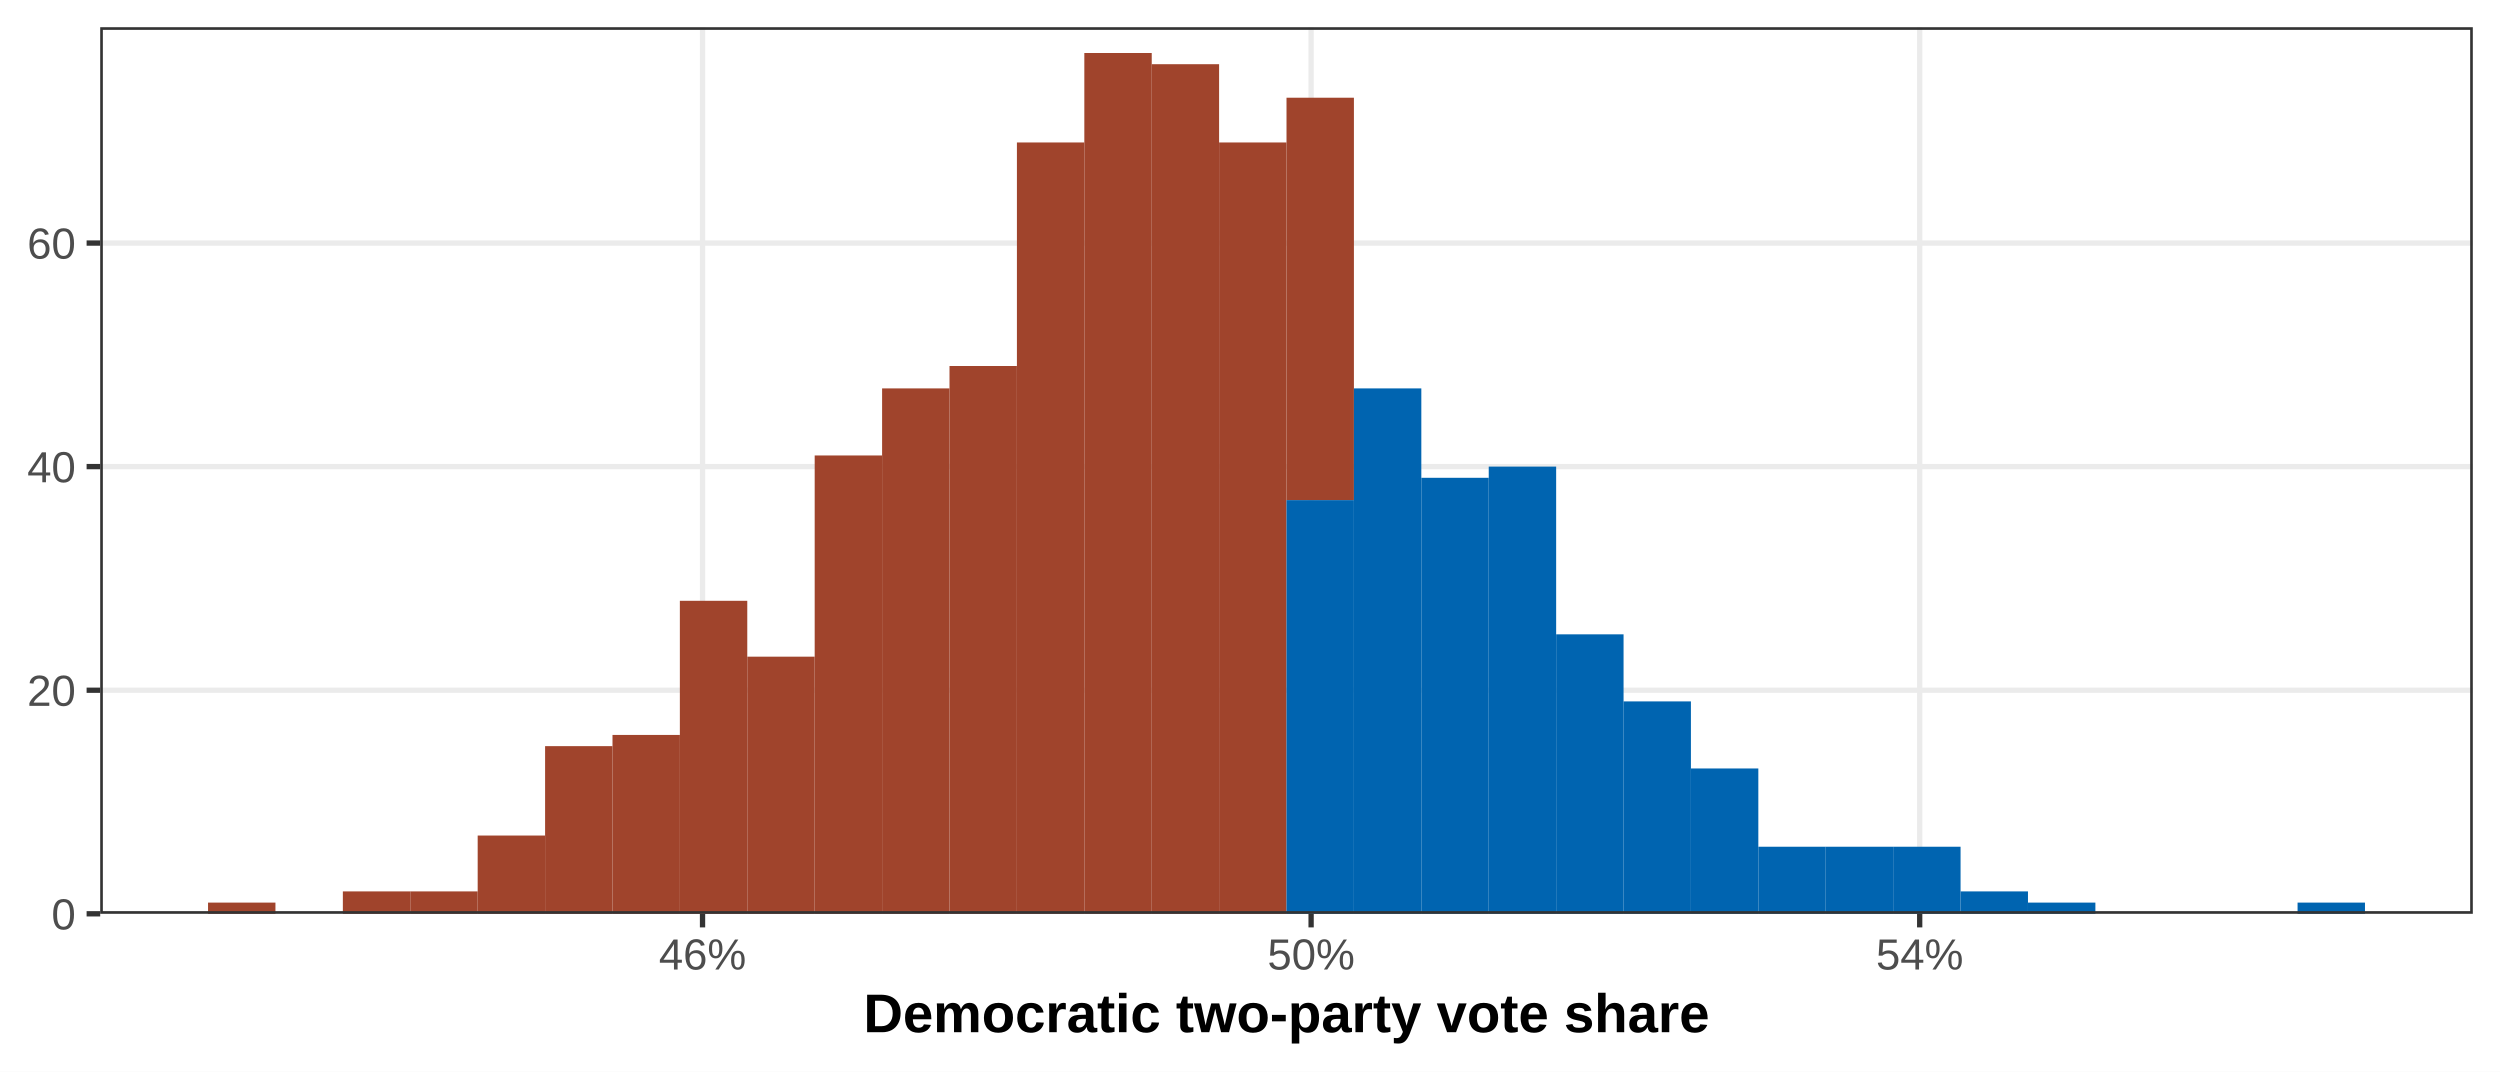
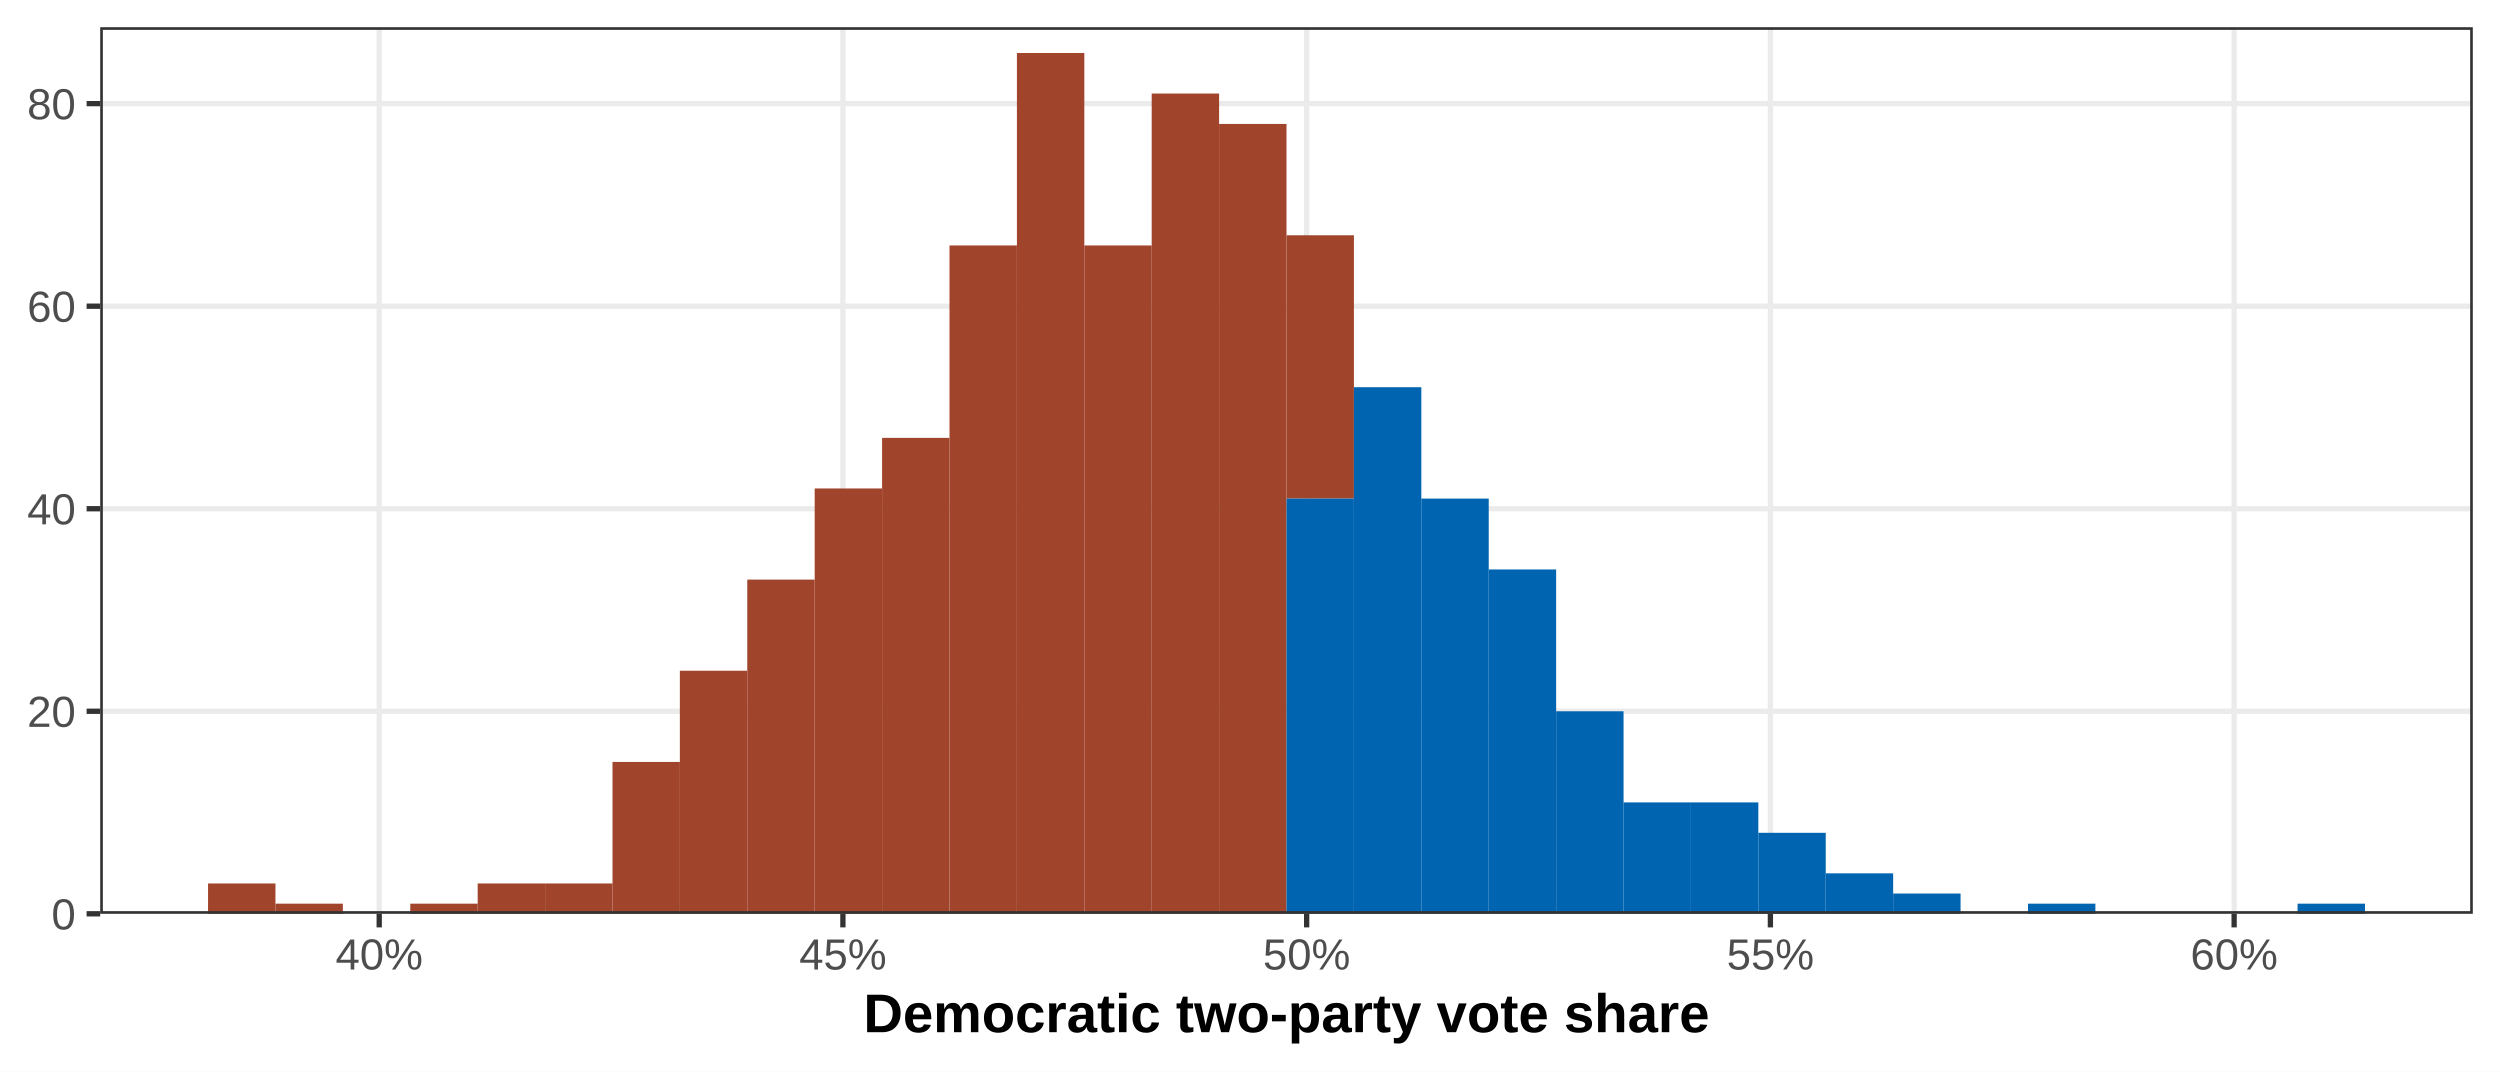
<svg xmlns="http://www.w3.org/2000/svg" class="svglite" width="504.00pt" height="216.00pt" viewBox="0 0 504.00 216.00">
  <defs>
    <style type="text/css">
    .svglite line, .svglite polyline, .svglite polygon, .svglite path, .svglite rect, .svglite circle {
      fill: none;
      stroke: #000000;
      stroke-linecap: round;
      stroke-linejoin: round;
      stroke-miterlimit: 10.00;
    }
    .svglite text {
      white-space: pre;
    }
  </style>
  </defs>
  <rect width="100%" height="100%" style="stroke: none; fill: #FFFFFF;" />
  <defs>
    <clipPath id="cpMC4wMHw1MDQuMDB8MC4wMHwyMTYuMDA=">
      <rect x="0.00" y="0.00" width="504.00" height="216.00" />
    </clipPath>
  </defs>
  <g clip-path="url(#cpMC4wMHw1MDQuMDB8MC4wMHwyMTYuMDA=)">
    <rect x="0" y="0.00" width="504.00" height="216.00" style="stroke-width: 1.07; stroke: #FFFFFF; fill: #FFFFFF;" />
  </g>
  <defs>
    <clipPath id="cpMjAuMjB8NDk4LjUyfDUuNDh8MTg0LjIy">
      <rect x="20.20" y="5.48" width="478.32" height="178.74" />
    </clipPath>
  </defs>
  <g clip-path="url(#cpMjAuMjB8NDk4LjUyfDUuNDh8MTg0LjIy)">
    <rect x="20.20" y="5.48" width="478.32" height="178.74" style="stroke-width: 1.07; stroke: none; fill: #FFFFFF;" />
    <polyline points="20.20,184.22 498.52,184.22 " style="stroke-width: 1.07; stroke: #EBEBEB; stroke-linecap: butt;" />
-     <polyline points="20.20,139.15 498.52,139.15 " style="stroke-width: 1.07; stroke: #EBEBEB; stroke-linecap: butt;" />
-     <polyline points="20.20,94.07 498.52,94.07 " style="stroke-width: 1.07; stroke: #EBEBEB; stroke-linecap: butt;" />
-     <polyline points="20.20,49.00 498.52,49.00 " style="stroke-width: 1.07; stroke: #EBEBEB; stroke-linecap: butt;" />
-     <polyline points="141.63,184.22 141.63,5.48 " style="stroke-width: 1.07; stroke: #EBEBEB; stroke-linecap: butt;" />
-     <polyline points="264.32,184.22 264.32,5.48 " style="stroke-width: 1.07; stroke: #EBEBEB; stroke-linecap: butt;" />
-     <polyline points="387.01,184.22 387.01,5.48 " style="stroke-width: 1.07; stroke: #EBEBEB; stroke-linecap: butt;" />
-     <rect x="41.94" y="181.97" width="13.59" height="2.25" style="stroke-width: 1.07; stroke: none; stroke-linecap: square; stroke-linejoin: miter; fill: #A0442C;" />
-     <rect x="55.53" y="184.22" width="13.59" height="0.00" style="stroke-width: 1.07; stroke: none; stroke-linecap: square; stroke-linejoin: miter; fill: #A0442C;" />
-     <rect x="69.12" y="179.71" width="13.59" height="4.51" style="stroke-width: 1.07; stroke: none; stroke-linecap: square; stroke-linejoin: miter; fill: #A0442C;" />
-     <rect x="82.71" y="179.71" width="13.59" height="4.51" style="stroke-width: 1.07; stroke: none; stroke-linecap: square; stroke-linejoin: miter; fill: #A0442C;" />
-     <rect x="96.30" y="168.45" width="13.59" height="15.78" style="stroke-width: 1.07; stroke: none; stroke-linecap: square; stroke-linejoin: miter; fill: #A0442C;" />
-     <rect x="109.89" y="150.42" width="13.59" height="33.81" style="stroke-width: 1.07; stroke: none; stroke-linecap: square; stroke-linejoin: miter; fill: #A0442C;" />
-     <rect x="123.48" y="148.16" width="13.59" height="36.06" style="stroke-width: 1.07; stroke: none; stroke-linecap: square; stroke-linejoin: miter; fill: #A0442C;" />
-     <rect x="137.06" y="121.12" width="13.59" height="63.10" style="stroke-width: 1.07; stroke: none; stroke-linecap: square; stroke-linejoin: miter; fill: #A0442C;" />
-     <rect x="150.65" y="132.39" width="13.59" height="51.84" style="stroke-width: 1.07; stroke: none; stroke-linecap: square; stroke-linejoin: miter; fill: #A0442C;" />
-     <rect x="164.24" y="91.82" width="13.59" height="92.40" style="stroke-width: 1.07; stroke: none; stroke-linecap: square; stroke-linejoin: miter; fill: #A0442C;" />
-     <rect x="177.83" y="78.30" width="13.59" height="105.92" style="stroke-width: 1.07; stroke: none; stroke-linecap: square; stroke-linejoin: miter; fill: #A0442C;" />
-     <rect x="191.42" y="73.79" width="13.59" height="110.43" style="stroke-width: 1.07; stroke: none; stroke-linecap: square; stroke-linejoin: miter; fill: #A0442C;" />
-     <rect x="205.01" y="28.72" width="13.59" height="155.51" style="stroke-width: 1.07; stroke: none; stroke-linecap: square; stroke-linejoin: miter; fill: #A0442C;" />
-     <rect x="218.60" y="10.69" width="13.59" height="173.54" style="stroke-width: 1.07; stroke: none; stroke-linecap: square; stroke-linejoin: miter; fill: #A0442C;" />
-     <rect x="232.18" y="12.94" width="13.59" height="171.28" style="stroke-width: 1.07; stroke: none; stroke-linecap: square; stroke-linejoin: miter; fill: #A0442C;" />
-     <rect x="245.77" y="28.72" width="13.59" height="155.51" style="stroke-width: 1.07; stroke: none; stroke-linecap: square; stroke-linejoin: miter; fill: #A0442C;" />
-     <rect x="259.36" y="19.70" width="13.59" height="81.13" style="stroke-width: 1.07; stroke: none; stroke-linecap: square; stroke-linejoin: miter; fill: #A0442C;" />
-     <rect x="272.95" y="78.30" width="13.59" height="0.00" style="stroke-width: 1.07; stroke: none; stroke-linecap: square; stroke-linejoin: miter; fill: #A0442C;" />
-     <rect x="286.54" y="96.33" width="13.59" height="0.00" style="stroke-width: 1.07; stroke: none; stroke-linecap: square; stroke-linejoin: miter; fill: #A0442C;" />
-     <rect x="300.13" y="94.07" width="13.59" height="0.00" style="stroke-width: 1.07; stroke: none; stroke-linecap: square; stroke-linejoin: miter; fill: #A0442C;" />
-     <rect x="313.72" y="127.88" width="13.59" height="0.00" style="stroke-width: 1.07; stroke: none; stroke-linecap: square; stroke-linejoin: miter; fill: #A0442C;" />
-     <rect x="327.30" y="141.40" width="13.59" height="0.00" style="stroke-width: 1.07; stroke: none; stroke-linecap: square; stroke-linejoin: miter; fill: #A0442C;" />
-     <rect x="340.89" y="154.92" width="13.59" height="0.00" style="stroke-width: 1.07; stroke: none; stroke-linecap: square; stroke-linejoin: miter; fill: #A0442C;" />
-     <rect x="354.48" y="170.70" width="13.59" height="0.00" style="stroke-width: 1.07; stroke: none; stroke-linecap: square; stroke-linejoin: miter; fill: #A0442C;" />
-     <rect x="368.07" y="170.70" width="13.59" height="0.00" style="stroke-width: 1.07; stroke: none; stroke-linecap: square; stroke-linejoin: miter; fill: #A0442C;" />
-     <rect x="381.66" y="170.70" width="13.59" height="0.00" style="stroke-width: 1.07; stroke: none; stroke-linecap: square; stroke-linejoin: miter; fill: #A0442C;" />
-     <rect x="395.25" y="179.71" width="13.59" height="0.00" style="stroke-width: 1.07; stroke: none; stroke-linecap: square; stroke-linejoin: miter; fill: #A0442C;" />
-     <rect x="408.84" y="181.97" width="13.59" height="0.00" style="stroke-width: 1.07; stroke: none; stroke-linecap: square; stroke-linejoin: miter; fill: #A0442C;" />
+     <polyline points="20.20,143.39 498.52,143.39 " style="stroke-width: 1.07; stroke: #EBEBEB; stroke-linecap: butt;" />
+     <polyline points="20.20,102.56 498.52,102.56 " style="stroke-width: 1.07; stroke: #EBEBEB; stroke-linecap: butt;" />
+     <polyline points="20.20,61.73 498.52,61.73 " style="stroke-width: 1.07; stroke: #EBEBEB; stroke-linecap: butt;" />
+     <polyline points="20.20,20.89 498.52,20.89 " style="stroke-width: 1.07; stroke: #EBEBEB; stroke-linecap: butt;" />
+     <polyline points="76.45,184.22 76.45,5.48 " style="stroke-width: 1.07; stroke: #EBEBEB; stroke-linecap: butt;" />
+     <polyline points="169.93,184.22 169.93,5.48 " style="stroke-width: 1.07; stroke: #EBEBEB; stroke-linecap: butt;" />
+     <polyline points="263.42,184.22 263.42,5.48 " style="stroke-width: 1.07; stroke: #EBEBEB; stroke-linecap: butt;" />
+     <polyline points="356.91,184.22 356.91,5.48 " style="stroke-width: 1.07; stroke: #EBEBEB; stroke-linecap: butt;" />
+     <polyline points="450.40,184.22 450.40,5.48 " style="stroke-width: 1.07; stroke: #EBEBEB; stroke-linecap: butt;" />
+     <rect x="41.94" y="178.10" width="13.59" height="6.12" style="stroke-width: 1.07; stroke: none; stroke-linecap: square; stroke-linejoin: miter; fill: #A0442C;" />
+     <rect x="55.53" y="182.18" width="13.59" height="2.04" style="stroke-width: 1.07; stroke: none; stroke-linecap: square; stroke-linejoin: miter; fill: #A0442C;" />
+     <rect x="69.12" y="184.22" width="13.59" height="0.00" style="stroke-width: 1.07; stroke: none; stroke-linecap: square; stroke-linejoin: miter; fill: #A0442C;" />
+     <rect x="82.71" y="182.18" width="13.59" height="2.04" style="stroke-width: 1.07; stroke: none; stroke-linecap: square; stroke-linejoin: miter; fill: #A0442C;" />
+     <rect x="96.30" y="178.10" width="13.59" height="6.12" style="stroke-width: 1.07; stroke: none; stroke-linecap: square; stroke-linejoin: miter; fill: #A0442C;" />
+     <rect x="109.89" y="178.10" width="13.59" height="6.12" style="stroke-width: 1.07; stroke: none; stroke-linecap: square; stroke-linejoin: miter; fill: #A0442C;" />
+     <rect x="123.48" y="153.60" width="13.59" height="30.62" style="stroke-width: 1.07; stroke: none; stroke-linecap: square; stroke-linejoin: miter; fill: #A0442C;" />
+     <rect x="137.06" y="135.22" width="13.59" height="49.00" style="stroke-width: 1.07; stroke: none; stroke-linecap: square; stroke-linejoin: miter; fill: #A0442C;" />
+     <rect x="150.65" y="116.85" width="13.59" height="67.37" style="stroke-width: 1.07; stroke: none; stroke-linecap: square; stroke-linejoin: miter; fill: #A0442C;" />
+     <rect x="164.24" y="98.47" width="13.59" height="85.75" style="stroke-width: 1.07; stroke: none; stroke-linecap: square; stroke-linejoin: miter; fill: #A0442C;" />
+     <rect x="177.83" y="88.27" width="13.59" height="95.96" style="stroke-width: 1.07; stroke: none; stroke-linecap: square; stroke-linejoin: miter; fill: #A0442C;" />
+     <rect x="191.42" y="49.48" width="13.59" height="134.75" style="stroke-width: 1.07; stroke: none; stroke-linecap: square; stroke-linejoin: miter; fill: #A0442C;" />
+     <rect x="205.01" y="10.69" width="13.59" height="173.54" style="stroke-width: 1.07; stroke: none; stroke-linecap: square; stroke-linejoin: miter; fill: #A0442C;" />
+     <rect x="218.60" y="49.48" width="13.59" height="134.75" style="stroke-width: 1.07; stroke: none; stroke-linecap: square; stroke-linejoin: miter; fill: #A0442C;" />
+     <rect x="232.18" y="18.85" width="13.59" height="165.37" style="stroke-width: 1.07; stroke: none; stroke-linecap: square; stroke-linejoin: miter; fill: #A0442C;" />
+     <rect x="245.77" y="24.98" width="13.59" height="159.25" style="stroke-width: 1.07; stroke: none; stroke-linecap: square; stroke-linejoin: miter; fill: #A0442C;" />
+     <rect x="259.36" y="47.43" width="13.59" height="53.08" style="stroke-width: 1.07; stroke: none; stroke-linecap: square; stroke-linejoin: miter; fill: #A0442C;" />
+     <rect x="272.95" y="78.06" width="13.59" height="0.00" style="stroke-width: 1.07; stroke: none; stroke-linecap: square; stroke-linejoin: miter; fill: #A0442C;" />
+     <rect x="286.54" y="100.52" width="13.59" height="0.00" style="stroke-width: 1.07; stroke: none; stroke-linecap: square; stroke-linejoin: miter; fill: #A0442C;" />
+     <rect x="300.13" y="114.81" width="13.59" height="0.00" style="stroke-width: 1.07; stroke: none; stroke-linecap: square; stroke-linejoin: miter; fill: #A0442C;" />
+     <rect x="313.72" y="143.39" width="13.59" height="0.00" style="stroke-width: 1.07; stroke: none; stroke-linecap: square; stroke-linejoin: miter; fill: #A0442C;" />
+     <rect x="327.30" y="161.76" width="13.59" height="0.00" style="stroke-width: 1.07; stroke: none; stroke-linecap: square; stroke-linejoin: miter; fill: #A0442C;" />
+     <rect x="340.89" y="161.76" width="13.59" height="0.00" style="stroke-width: 1.07; stroke: none; stroke-linecap: square; stroke-linejoin: miter; fill: #A0442C;" />
+     <rect x="354.48" y="167.89" width="13.59" height="0.00" style="stroke-width: 1.07; stroke: none; stroke-linecap: square; stroke-linejoin: miter; fill: #A0442C;" />
+     <rect x="368.07" y="176.06" width="13.59" height="0.00" style="stroke-width: 1.07; stroke: none; stroke-linecap: square; stroke-linejoin: miter; fill: #A0442C;" />
+     <rect x="381.66" y="180.14" width="13.59" height="0.00" style="stroke-width: 1.07; stroke: none; stroke-linecap: square; stroke-linejoin: miter; fill: #A0442C;" />
+     <rect x="395.25" y="184.22" width="13.59" height="0.00" style="stroke-width: 1.07; stroke: none; stroke-linecap: square; stroke-linejoin: miter; fill: #A0442C;" />
+     <rect x="408.84" y="182.18" width="13.59" height="0.00" style="stroke-width: 1.07; stroke: none; stroke-linecap: square; stroke-linejoin: miter; fill: #A0442C;" />
    <rect x="422.42" y="184.22" width="13.59" height="0.00" style="stroke-width: 1.07; stroke: none; stroke-linecap: square; stroke-linejoin: miter; fill: #A0442C;" />
    <rect x="436.01" y="184.22" width="13.59" height="0.00" style="stroke-width: 1.07; stroke: none; stroke-linecap: square; stroke-linejoin: miter; fill: #A0442C;" />
    <rect x="449.60" y="184.22" width="13.59" height="0.00" style="stroke-width: 1.07; stroke: none; stroke-linecap: square; stroke-linejoin: miter; fill: #A0442C;" />
-     <rect x="463.19" y="181.97" width="13.59" height="0.00" style="stroke-width: 1.07; stroke: none; stroke-linecap: square; stroke-linejoin: miter; fill: #A0442C;" />
+     <rect x="463.19" y="182.18" width="13.59" height="0.00" style="stroke-width: 1.07; stroke: none; stroke-linecap: square; stroke-linejoin: miter; fill: #A0442C;" />
    <rect x="41.94" y="184.22" width="13.59" height="0.00" style="stroke-width: 1.07; stroke: none; stroke-linecap: square; stroke-linejoin: miter; fill: #0064B0;" />
    <rect x="55.53" y="184.22" width="13.59" height="0.00" style="stroke-width: 1.07; stroke: none; stroke-linecap: square; stroke-linejoin: miter; fill: #0064B0;" />
    <rect x="69.12" y="184.22" width="13.59" height="0.00" style="stroke-width: 1.07; stroke: none; stroke-linecap: square; stroke-linejoin: miter; fill: #0064B0;" />
    <rect x="82.71" y="184.22" width="13.59" height="0.00" style="stroke-width: 1.07; stroke: none; stroke-linecap: square; stroke-linejoin: miter; fill: #0064B0;" />
    <rect x="96.30" y="184.22" width="13.59" height="0.00" style="stroke-width: 1.07; stroke: none; stroke-linecap: square; stroke-linejoin: miter; fill: #0064B0;" />
    <rect x="109.89" y="184.22" width="13.59" height="0.00" style="stroke-width: 1.07; stroke: none; stroke-linecap: square; stroke-linejoin: miter; fill: #0064B0;" />
    <rect x="123.48" y="184.22" width="13.59" height="0.00" style="stroke-width: 1.07; stroke: none; stroke-linecap: square; stroke-linejoin: miter; fill: #0064B0;" />
    <rect x="137.06" y="184.22" width="13.59" height="0.00" style="stroke-width: 1.07; stroke: none; stroke-linecap: square; stroke-linejoin: miter; fill: #0064B0;" />
    <rect x="150.65" y="184.22" width="13.59" height="0.00" style="stroke-width: 1.07; stroke: none; stroke-linecap: square; stroke-linejoin: miter; fill: #0064B0;" />
    <rect x="164.24" y="184.22" width="13.59" height="0.00" style="stroke-width: 1.07; stroke: none; stroke-linecap: square; stroke-linejoin: miter; fill: #0064B0;" />
    <rect x="177.83" y="184.22" width="13.59" height="0.00" style="stroke-width: 1.07; stroke: none; stroke-linecap: square; stroke-linejoin: miter; fill: #0064B0;" />
    <rect x="191.42" y="184.22" width="13.59" height="0.00" style="stroke-width: 1.07; stroke: none; stroke-linecap: square; stroke-linejoin: miter; fill: #0064B0;" />
    <rect x="205.01" y="184.22" width="13.59" height="0.00" style="stroke-width: 1.07; stroke: none; stroke-linecap: square; stroke-linejoin: miter; fill: #0064B0;" />
    <rect x="218.60" y="184.22" width="13.59" height="0.00" style="stroke-width: 1.07; stroke: none; stroke-linecap: square; stroke-linejoin: miter; fill: #0064B0;" />
    <rect x="232.18" y="184.22" width="13.59" height="0.00" style="stroke-width: 1.07; stroke: none; stroke-linecap: square; stroke-linejoin: miter; fill: #0064B0;" />
    <rect x="245.77" y="184.22" width="13.59" height="0.00" style="stroke-width: 1.07; stroke: none; stroke-linecap: square; stroke-linejoin: miter; fill: #0064B0;" />
-     <rect x="259.36" y="100.83" width="13.59" height="83.39" style="stroke-width: 1.07; stroke: none; stroke-linecap: square; stroke-linejoin: miter; fill: #0064B0;" />
-     <rect x="272.95" y="78.30" width="13.59" height="105.92" style="stroke-width: 1.07; stroke: none; stroke-linecap: square; stroke-linejoin: miter; fill: #0064B0;" />
-     <rect x="286.54" y="96.33" width="13.59" height="87.90" style="stroke-width: 1.07; stroke: none; stroke-linecap: square; stroke-linejoin: miter; fill: #0064B0;" />
-     <rect x="300.13" y="94.07" width="13.59" height="90.15" style="stroke-width: 1.07; stroke: none; stroke-linecap: square; stroke-linejoin: miter; fill: #0064B0;" />
-     <rect x="313.72" y="127.88" width="13.59" height="56.34" style="stroke-width: 1.07; stroke: none; stroke-linecap: square; stroke-linejoin: miter; fill: #0064B0;" />
-     <rect x="327.30" y="141.40" width="13.59" height="42.82" style="stroke-width: 1.07; stroke: none; stroke-linecap: square; stroke-linejoin: miter; fill: #0064B0;" />
-     <rect x="340.89" y="154.92" width="13.59" height="29.30" style="stroke-width: 1.07; stroke: none; stroke-linecap: square; stroke-linejoin: miter; fill: #0064B0;" />
-     <rect x="354.48" y="170.70" width="13.59" height="13.52" style="stroke-width: 1.07; stroke: none; stroke-linecap: square; stroke-linejoin: miter; fill: #0064B0;" />
-     <rect x="368.07" y="170.70" width="13.59" height="13.52" style="stroke-width: 1.07; stroke: none; stroke-linecap: square; stroke-linejoin: miter; fill: #0064B0;" />
-     <rect x="381.66" y="170.70" width="13.59" height="13.52" style="stroke-width: 1.07; stroke: none; stroke-linecap: square; stroke-linejoin: miter; fill: #0064B0;" />
-     <rect x="395.25" y="179.71" width="13.59" height="4.51" style="stroke-width: 1.07; stroke: none; stroke-linecap: square; stroke-linejoin: miter; fill: #0064B0;" />
-     <rect x="408.84" y="181.97" width="13.59" height="2.25" style="stroke-width: 1.07; stroke: none; stroke-linecap: square; stroke-linejoin: miter; fill: #0064B0;" />
+     <rect x="259.36" y="100.52" width="13.59" height="83.71" style="stroke-width: 1.07; stroke: none; stroke-linecap: square; stroke-linejoin: miter; fill: #0064B0;" />
+     <rect x="272.95" y="78.06" width="13.59" height="106.16" style="stroke-width: 1.07; stroke: none; stroke-linecap: square; stroke-linejoin: miter; fill: #0064B0;" />
+     <rect x="286.54" y="100.52" width="13.59" height="83.71" style="stroke-width: 1.07; stroke: none; stroke-linecap: square; stroke-linejoin: miter; fill: #0064B0;" />
+     <rect x="300.13" y="114.81" width="13.59" height="69.41" style="stroke-width: 1.07; stroke: none; stroke-linecap: square; stroke-linejoin: miter; fill: #0064B0;" />
+     <rect x="313.72" y="143.39" width="13.59" height="40.83" style="stroke-width: 1.07; stroke: none; stroke-linecap: square; stroke-linejoin: miter; fill: #0064B0;" />
+     <rect x="327.30" y="161.76" width="13.59" height="22.46" style="stroke-width: 1.07; stroke: none; stroke-linecap: square; stroke-linejoin: miter; fill: #0064B0;" />
+     <rect x="340.89" y="161.76" width="13.59" height="22.46" style="stroke-width: 1.07; stroke: none; stroke-linecap: square; stroke-linejoin: miter; fill: #0064B0;" />
+     <rect x="354.48" y="167.89" width="13.59" height="16.33" style="stroke-width: 1.07; stroke: none; stroke-linecap: square; stroke-linejoin: miter; fill: #0064B0;" />
+     <rect x="368.07" y="176.06" width="13.59" height="8.17" style="stroke-width: 1.07; stroke: none; stroke-linecap: square; stroke-linejoin: miter; fill: #0064B0;" />
+     <rect x="381.66" y="180.14" width="13.59" height="4.08" style="stroke-width: 1.07; stroke: none; stroke-linecap: square; stroke-linejoin: miter; fill: #0064B0;" />
+     <rect x="395.25" y="184.22" width="13.59" height="0.00" style="stroke-width: 1.07; stroke: none; stroke-linecap: square; stroke-linejoin: miter; fill: #0064B0;" />
+     <rect x="408.84" y="182.18" width="13.59" height="2.04" style="stroke-width: 1.07; stroke: none; stroke-linecap: square; stroke-linejoin: miter; fill: #0064B0;" />
    <rect x="422.42" y="184.22" width="13.59" height="0.00" style="stroke-width: 1.07; stroke: none; stroke-linecap: square; stroke-linejoin: miter; fill: #0064B0;" />
    <rect x="436.01" y="184.22" width="13.59" height="0.00" style="stroke-width: 1.07; stroke: none; stroke-linecap: square; stroke-linejoin: miter; fill: #0064B0;" />
    <rect x="449.60" y="184.22" width="13.59" height="0.00" style="stroke-width: 1.07; stroke: none; stroke-linecap: square; stroke-linejoin: miter; fill: #0064B0;" />
-     <rect x="463.19" y="181.97" width="13.59" height="2.25" style="stroke-width: 1.07; stroke: none; stroke-linecap: square; stroke-linejoin: miter; fill: #0064B0;" />
+     <rect x="463.19" y="182.18" width="13.59" height="2.04" style="stroke-width: 1.07; stroke: none; stroke-linecap: square; stroke-linejoin: miter; fill: #0064B0;" />
    <rect x="20.20" y="5.48" width="478.32" height="178.74" style="stroke-width: 1.07; stroke: #333333;" />
  </g>
  <g clip-path="url(#cpMC4wMHw1MDQuMDB8MC4wMHwyMTYuMDA=)">
    <text x="15.27" y="187.38" text-anchor="end" style="font-size: 8.80px;fill: #4D4D4D; font-family: &quot;Arial&quot;;" textLength="4.90px" lengthAdjust="spacingAndGlyphs">0</text>
-     <text x="15.27" y="142.30" text-anchor="end" style="font-size: 8.80px;fill: #4D4D4D; font-family: &quot;Arial&quot;;" textLength="9.79px" lengthAdjust="spacingAndGlyphs">20</text>
-     <text x="15.27" y="97.23" text-anchor="end" style="font-size: 8.80px;fill: #4D4D4D; font-family: &quot;Arial&quot;;" textLength="9.79px" lengthAdjust="spacingAndGlyphs">40</text>
-     <text x="15.27" y="52.15" text-anchor="end" style="font-size: 8.80px;fill: #4D4D4D; font-family: &quot;Arial&quot;;" textLength="9.79px" lengthAdjust="spacingAndGlyphs">60</text>
+     <text x="15.27" y="146.54" text-anchor="end" style="font-size: 8.80px;fill: #4D4D4D; font-family: &quot;Arial&quot;;" textLength="9.79px" lengthAdjust="spacingAndGlyphs">20</text>
+     <text x="15.27" y="105.71" text-anchor="end" style="font-size: 8.80px;fill: #4D4D4D; font-family: &quot;Arial&quot;;" textLength="9.79px" lengthAdjust="spacingAndGlyphs">40</text>
+     <text x="15.27" y="64.88" text-anchor="end" style="font-size: 8.80px;fill: #4D4D4D; font-family: &quot;Arial&quot;;" textLength="9.79px" lengthAdjust="spacingAndGlyphs">60</text>
+     <text x="15.27" y="24.05" text-anchor="end" style="font-size: 8.80px;fill: #4D4D4D; font-family: &quot;Arial&quot;;" textLength="9.79px" lengthAdjust="spacingAndGlyphs">80</text>
    <polyline points="17.46,184.22 20.20,184.22 " style="stroke-width: 1.07; stroke: #333333; stroke-linecap: butt;" />
-     <polyline points="17.46,139.15 20.20,139.15 " style="stroke-width: 1.07; stroke: #333333; stroke-linecap: butt;" />
-     <polyline points="17.46,94.07 20.20,94.07 " style="stroke-width: 1.07; stroke: #333333; stroke-linecap: butt;" />
-     <polyline points="17.46,49.00 20.20,49.00 " style="stroke-width: 1.07; stroke: #333333; stroke-linecap: butt;" />
-     <polyline points="141.63,186.96 141.63,184.22 " style="stroke-width: 1.07; stroke: #333333; stroke-linecap: butt;" />
-     <polyline points="264.32,186.96 264.32,184.22 " style="stroke-width: 1.07; stroke: #333333; stroke-linecap: butt;" />
-     <polyline points="387.01,186.96 387.01,184.22 " style="stroke-width: 1.07; stroke: #333333; stroke-linecap: butt;" />
-     <text x="141.63" y="195.46" text-anchor="middle" style="font-size: 8.80px;fill: #4D4D4D; font-family: &quot;Arial&quot;;" textLength="17.61px" lengthAdjust="spacingAndGlyphs">46%</text>
-     <text x="264.32" y="195.46" text-anchor="middle" style="font-size: 8.80px;fill: #4D4D4D; font-family: &quot;Arial&quot;;" textLength="17.61px" lengthAdjust="spacingAndGlyphs">50%</text>
-     <text x="387.01" y="195.46" text-anchor="middle" style="font-size: 8.80px;fill: #4D4D4D; font-family: &quot;Arial&quot;;" textLength="17.61px" lengthAdjust="spacingAndGlyphs">54%</text>
+     <polyline points="17.46,143.39 20.20,143.39 " style="stroke-width: 1.07; stroke: #333333; stroke-linecap: butt;" />
+     <polyline points="17.46,102.56 20.20,102.56 " style="stroke-width: 1.07; stroke: #333333; stroke-linecap: butt;" />
+     <polyline points="17.46,61.73 20.20,61.73 " style="stroke-width: 1.07; stroke: #333333; stroke-linecap: butt;" />
+     <polyline points="17.46,20.89 20.20,20.89 " style="stroke-width: 1.07; stroke: #333333; stroke-linecap: butt;" />
+     <polyline points="76.45,186.96 76.45,184.22 " style="stroke-width: 1.07; stroke: #333333; stroke-linecap: butt;" />
+     <polyline points="169.93,186.96 169.93,184.22 " style="stroke-width: 1.07; stroke: #333333; stroke-linecap: butt;" />
+     <polyline points="263.42,186.96 263.42,184.22 " style="stroke-width: 1.07; stroke: #333333; stroke-linecap: butt;" />
+     <polyline points="356.91,186.96 356.91,184.22 " style="stroke-width: 1.07; stroke: #333333; stroke-linecap: butt;" />
+     <polyline points="450.40,186.96 450.40,184.22 " style="stroke-width: 1.07; stroke: #333333; stroke-linecap: butt;" />
+     <text x="76.45" y="195.46" text-anchor="middle" style="font-size: 8.80px;fill: #4D4D4D; font-family: &quot;Arial&quot;;" textLength="17.61px" lengthAdjust="spacingAndGlyphs">40%</text>
+     <text x="169.93" y="195.46" text-anchor="middle" style="font-size: 8.80px;fill: #4D4D4D; font-family: &quot;Arial&quot;;" textLength="17.61px" lengthAdjust="spacingAndGlyphs">45%</text>
+     <text x="263.42" y="195.46" text-anchor="middle" style="font-size: 8.80px;fill: #4D4D4D; font-family: &quot;Arial&quot;;" textLength="17.61px" lengthAdjust="spacingAndGlyphs">50%</text>
+     <text x="356.91" y="195.46" text-anchor="middle" style="font-size: 8.80px;fill: #4D4D4D; font-family: &quot;Arial&quot;;" textLength="17.61px" lengthAdjust="spacingAndGlyphs">55%</text>
+     <text x="450.40" y="195.46" text-anchor="middle" style="font-size: 8.80px;fill: #4D4D4D; font-family: &quot;Arial&quot;;" textLength="17.61px" lengthAdjust="spacingAndGlyphs">60%</text>
    <text x="259.36" y="208.10" text-anchor="middle" style="font-size: 11.00px; font-weight: bold; font-family: &quot;Arial&quot;;" textLength="170.61px" lengthAdjust="spacingAndGlyphs">Democratic two-party vote share</text>
  </g>
</svg>
